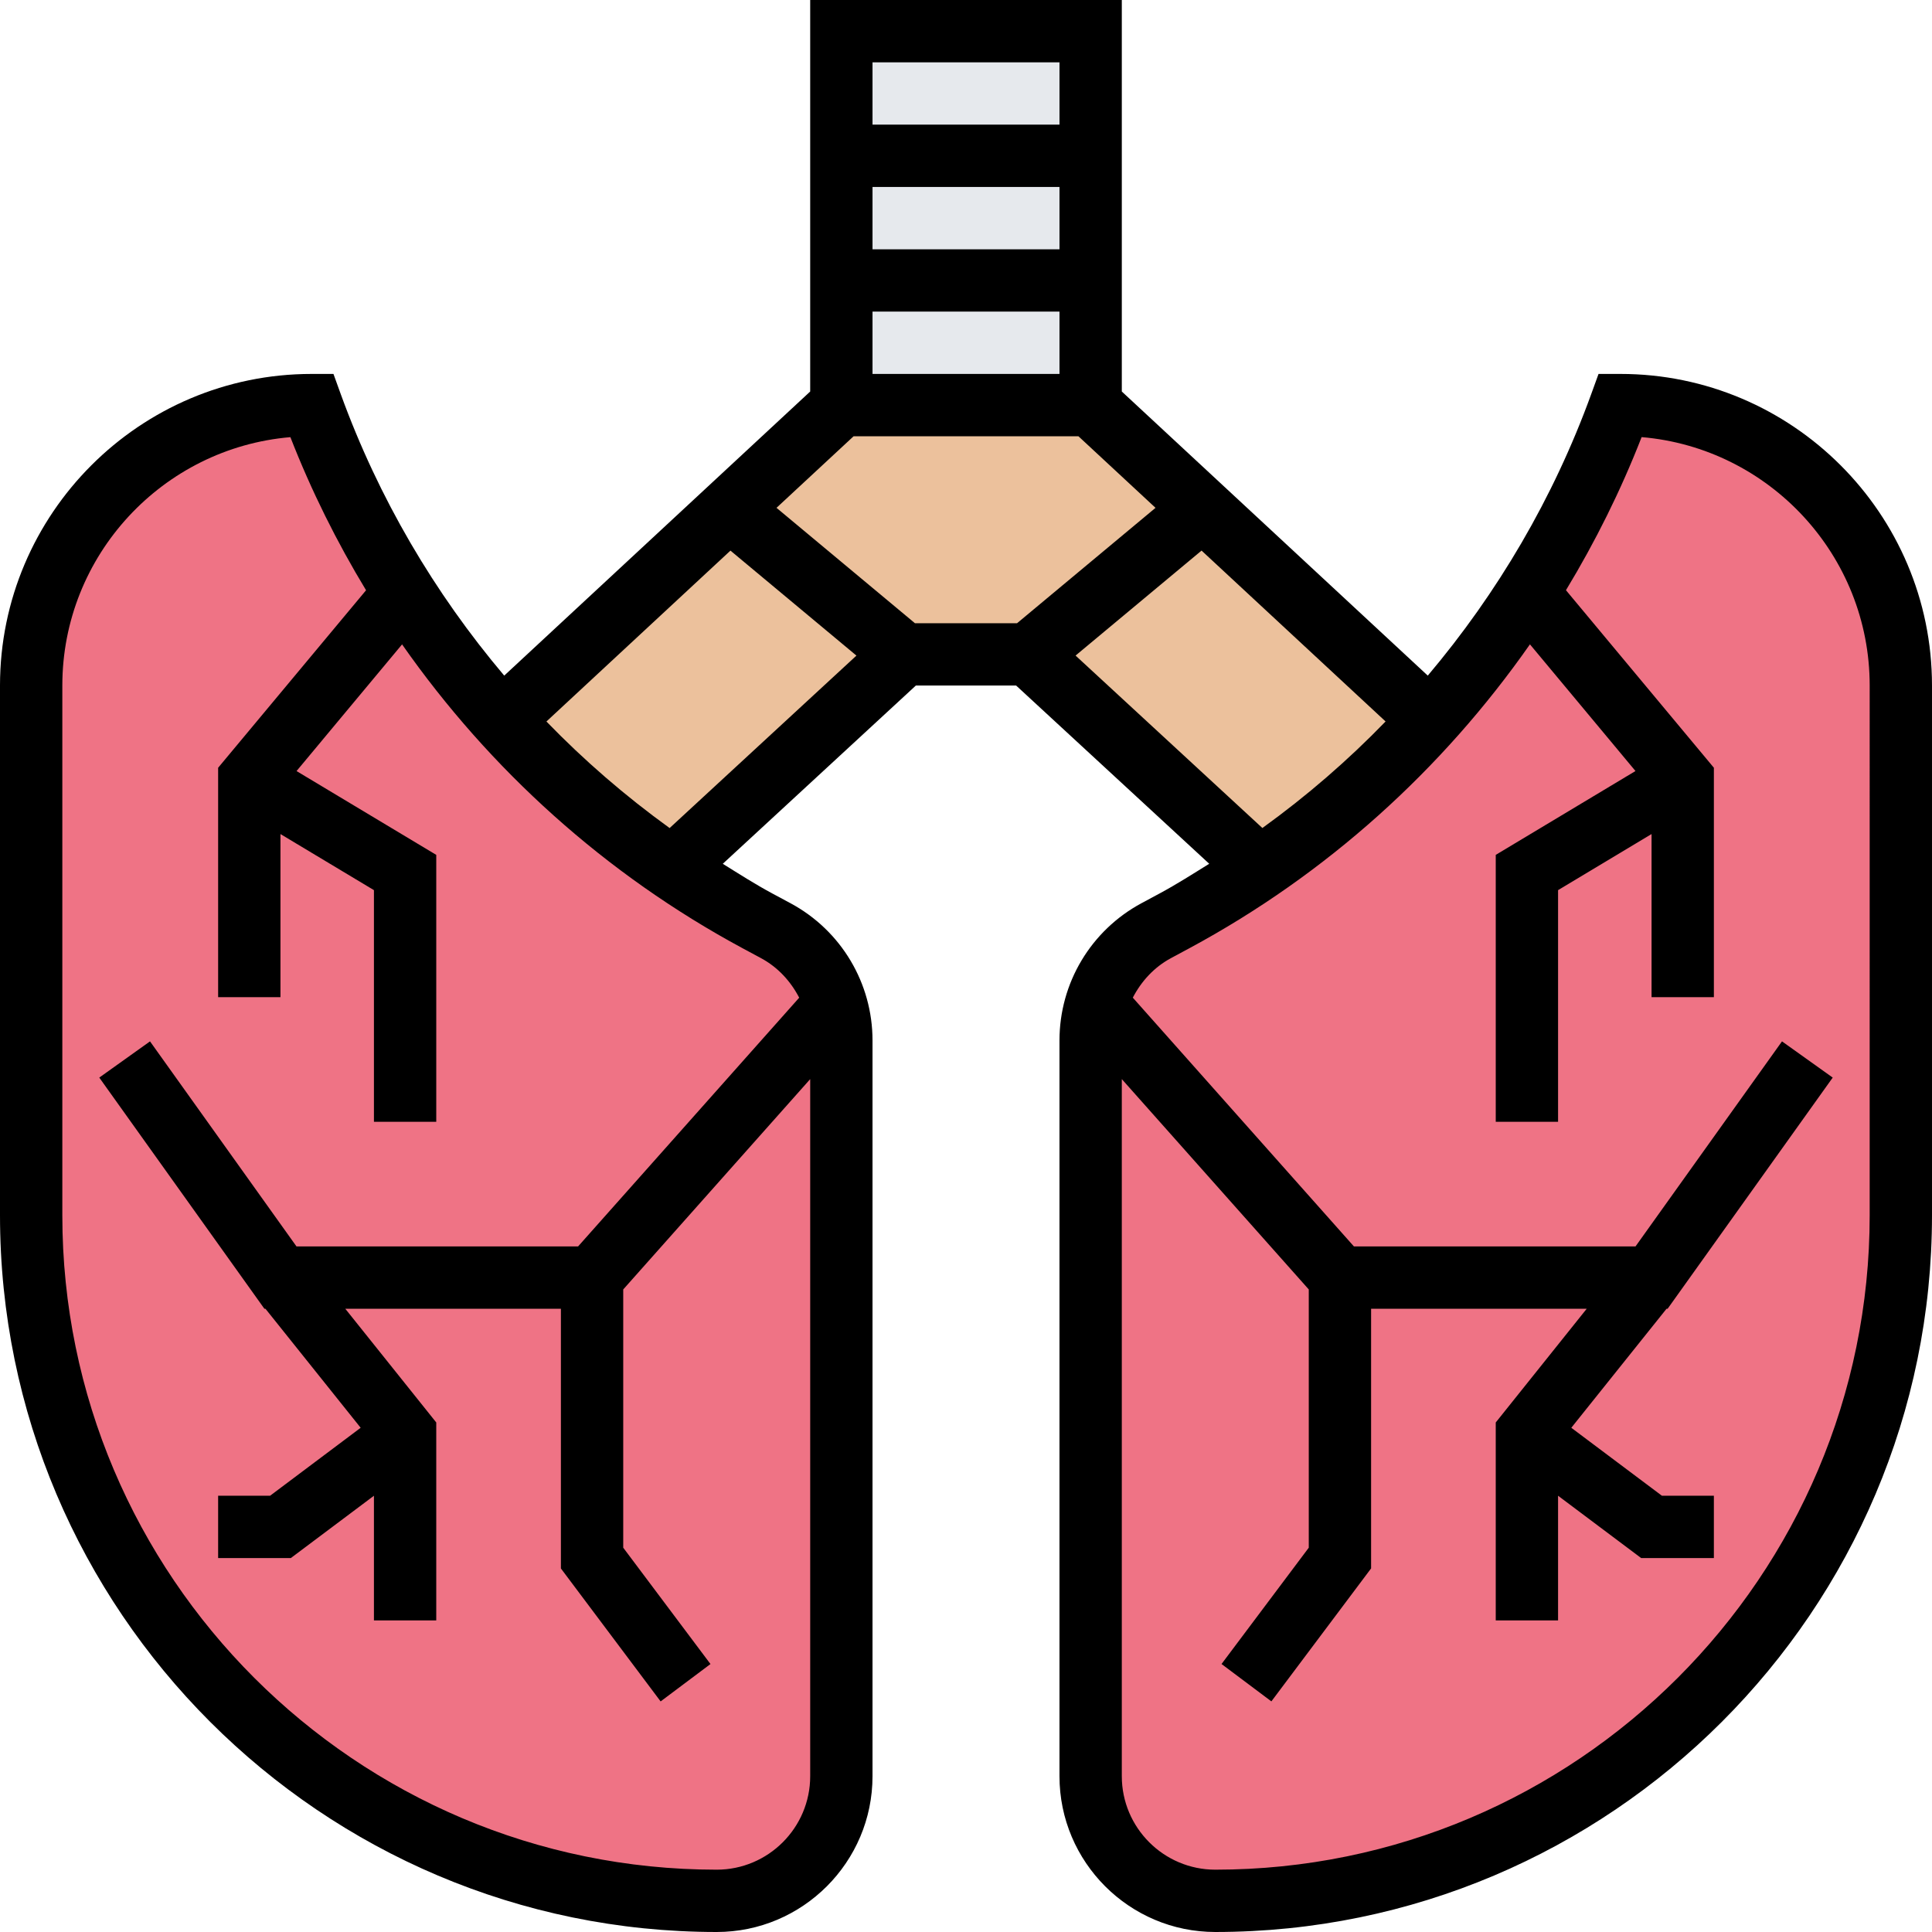
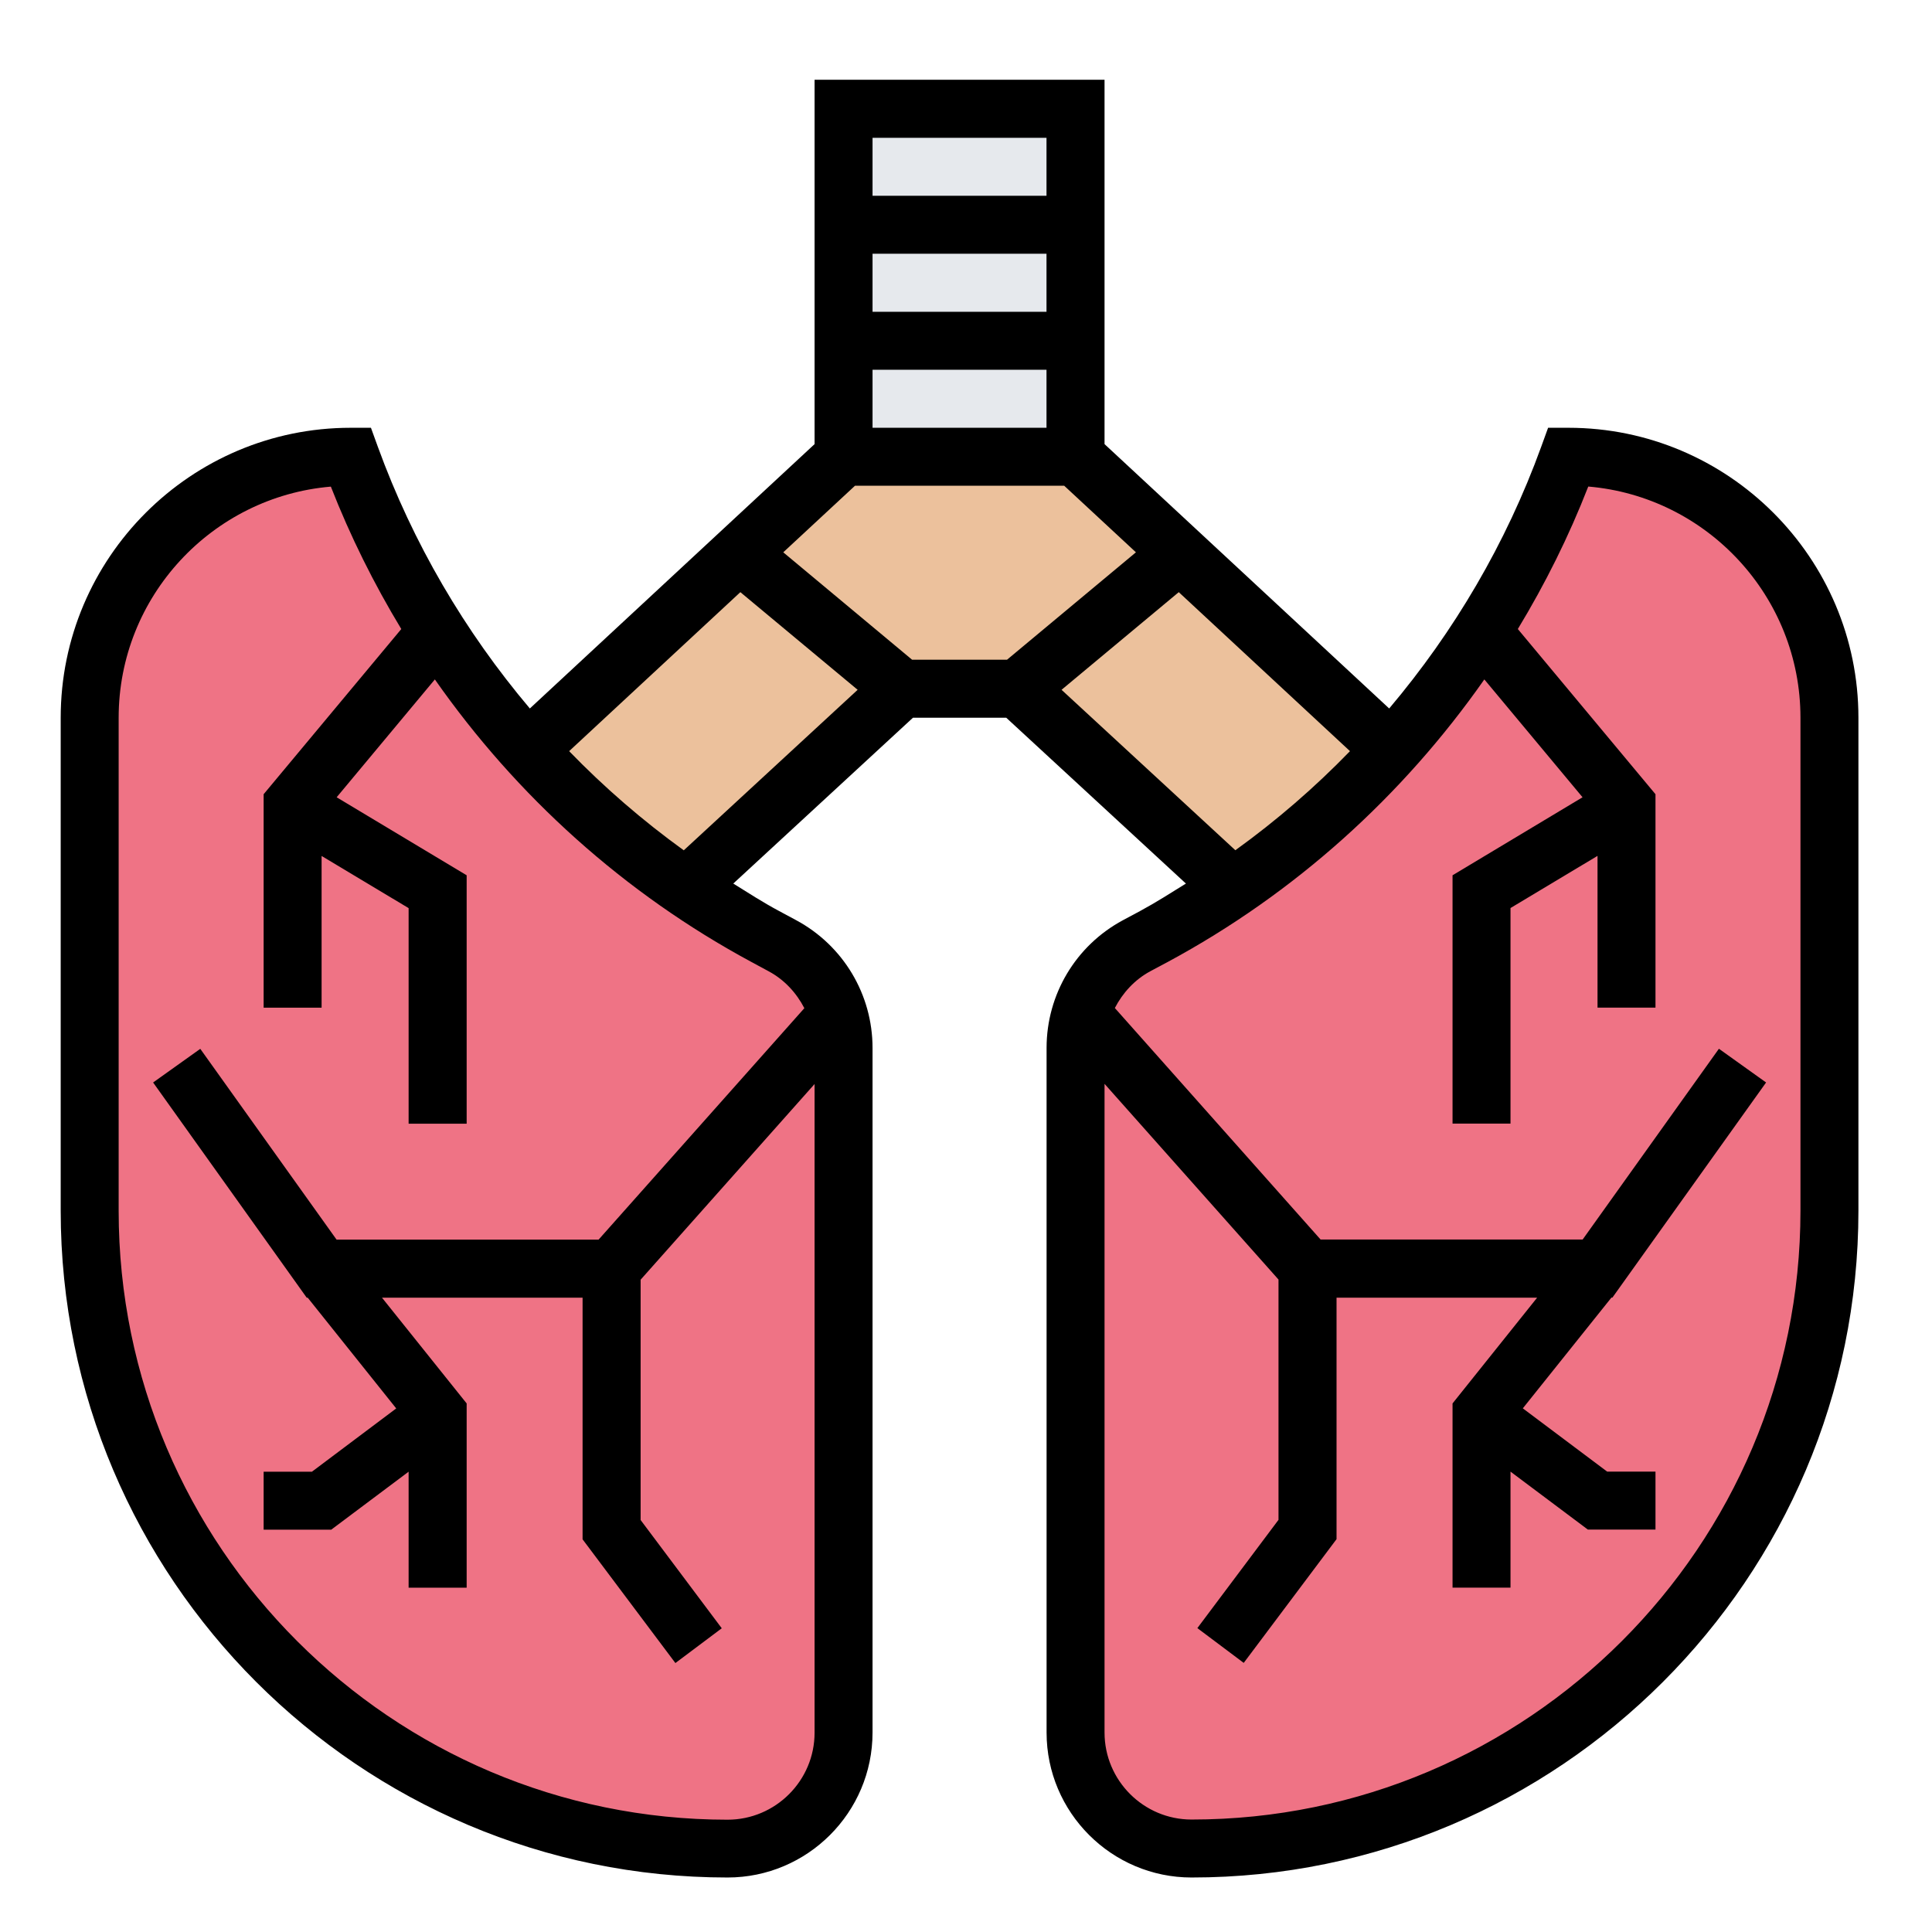
- <svg xmlns="http://www.w3.org/2000/svg" height="496pt" viewBox="0 0 496 496" width="496pt">
-   <g fill="#ecc19c">
-     <path d="m232 168-59.52 54.961c-16.082-10.883-30.719-23.68-43.68-38l58.48-54.242zm0 0" />
-     <path d="m308.719 130.719 58.48 54.242c-12.961 14.32-27.598 27.117-43.68 38l-59.52-54.961zm0 0" />
-     <path d="m280 104 28.719 26.719-44.719 37.281h-32l-44.719-37.281 28.719-26.719zm0 0" />
+ <svg xmlns="http://www.w3.org/2000/svg" id="svg22" version="1.1" width="24pt" viewBox="0 0 24 24" height="24pt">
+   <defs id="defs26" />
+   <g transform="matrix(0.04502441,0,0,0.04502441,0.7539864,0.9913273)" id="g8" fill="#ecc19c">
+     <path id="path2" d="m 232,168 -59.52,54.961 c -16.082,-10.883 -30.719,-23.68 -43.68,-38 l 58.48,-54.242 z m 0,0" />
+     <path id="path4" d="m 308.719,130.719 58.48,54.242 c -12.961,14.32 -27.598,27.117 -43.68,38 L 264,168 Z m 0,0" />
+     <path id="path6" d="M 280,104 308.719,130.719 264,168 H 232 L 187.281,130.719 216,104 Z m 0,0" />
  </g>
-   <path d="m216 8h64v32h-64zm0 0" fill="#e6e9ed" />
-   <path d="m216 72h64v32h-64zm0 0" fill="#e6e9ed" />
-   <path d="m216 40h64v32h-64zm0 0" fill="#e6e9ed" />
-   <path d="m416 104c-6.16 16.961-14.16 33.121-23.84 48.16-7.359 11.68-15.762 22.641-24.961 32.801-12.961 14.32-27.598 27.117-43.68 38-7.039 4.879-14.398 9.359-22 13.438l-4.719 2.562c-7.441 4-12.879 10.801-15.281 18.719-1.039 2.961-1.52 6.16-1.52 9.441v188.879c0 17.68 14.32 32 32 32 48.641 0 92.641-19.68 124.48-51.52 31.84-31.84 51.52-75.84 51.52-124.48v-136c0-39.762-32.238-72-72-72zm0 0" fill="#ef7385" />
-   <path d="m214.48 257.68c-2.402-7.918-7.84-14.719-15.281-18.719l-4.719-2.562c-7.602-4.078-14.961-8.559-22-13.438-16.082-10.883-30.719-23.68-43.68-38-9.199-10.16-17.602-21.121-24.961-32.801-9.68-15.039-17.68-31.199-23.84-48.16-39.762 0-72 32.238-72 72v136c0 48.641 19.68 92.641 51.52 124.48 31.84 31.84 75.84 51.52 124.48 51.52 17.68 0 32-14.32 32-32v-188.879c0-3.281-.48-6.48-1.52-9.441zm0 0" fill="#ef7385" />
-   <path d="m416 96h-5.609l-1.91 5.266c-9.672 26.605-23.984 50.941-41.93 72.184l-78.551-72.938v-100.512h-80v100.512l-78.551 72.938c-17.953-21.234-32.258-45.57-41.938-72.184l-1.902-5.266h-5.609c-44.113 0-80 35.887-80 80v136c0 101.465 82.543 184 184 184 22.055 0 40-17.945 40-40v-188.879c0-14.738-8.055-28.234-21.039-35.227l-4.723-2.535c-4.359-2.344-8.504-5-12.68-7.598l49.57-45.762h25.742l49.57 45.754c-4.176 2.598-8.32 5.246-12.672 7.59l-4.73 2.543c-12.984 6.992-21.039 20.488-21.039 35.234v188.879c0 22.055 17.945 40 40 40 101.457 0 184-82.535 184-184v-136c0-44.113-35.887-80-80-80zm-144 0h-48v-16h48zm0-32h-48v-16h48zm0-48v16h-48v-16zm-52.855 96h57.719l19.793 18.375-35.551 29.625h-26.211l-35.543-29.625zm-23.77 133.984c4.336 2.336 7.617 5.945 9.801 10.152l-56.77 63.863h-72.285l-37.609-52.648-13.023 9.297 42.391 59.352h.273l24.441 30.551-23.258 17.449h-13.336v16h18.664l21.336-16v32h16v-50.809l-23.352-29.191h55.352v66.664l25.602 34.137 12.797-9.594-22.398-29.871v-66.297l48-54v178.961c0 13.23-10.77 24-24 24-92.641 0-168-75.367-168-168v-136c0-33.457 25.809-61 58.551-63.77 5.352 13.73 11.891 26.859 19.426 39.305l-37.977 45.57v58.895h16v-41.871l24 14.398v59.473h16v-68.527l-35.871-21.52 27.094-32.52c22.531 32.191 52.242 59.062 87.434 78.016zm-55.094-60.754 47.246-43.871 32.344 26.953-47.961 44.273c-11.375-8.219-21.941-17.355-31.629-27.355zm135.848-16.926 32.344-26.953 47.246 43.871c-9.688 10.008-20.254 19.145-31.629 27.352zm203.871 143.695c0 92.633-75.359 168-168 168-13.23 0-24-10.77-24-24v-178.961l48 54v66.297l-22.398 29.863 12.797 9.594 25.602-34.137v-66.656h55.352l-23.352 29.191v50.809h16v-32l21.336 16h18.664v-16h-13.336l-23.266-17.449 24.449-30.551h.273l42.391-59.352-13.023-9.297-37.609 52.648h-72.285l-56.77-63.871c2.184-4.207 5.465-7.816 9.793-10.145l4.727-2.543c35.191-18.953 64.902-45.816 87.434-78.016l27.094 32.52-35.871 21.527v68.527h16v-59.473l24-14.398v41.871h16v-58.895l-37.977-45.578c7.543-12.449 14.074-25.574 19.426-39.305 32.742 2.777 58.551 30.32 58.551 63.777zm0 0" />
+   <path style="stroke-width:0.045" id="path10" fill="#e6e9ed" d="m 10.479,1.352 h 2.882 V 2.792 H 10.479 Z m 0,0" />
+   <path style="stroke-width:0.045" id="path12" fill="#e6e9ed" d="m 10.479,4.233 h 2.882 V 5.674 H 10.479 Z m 0,0" />
+   <path style="stroke-width:0.045" id="path14" fill="#e6e9ed" d="m 10.479,2.792 h 2.882 V 4.233 H 10.479 Z m 0,0" />
+   <path style="stroke-width:0.045" id="path16" fill="#ef7385" d="m 19.484,5.674 c -0.277,0.764 -0.638,1.491 -1.073,2.168 -0.331,0.526 -0.71,1.019 -1.124,1.477 -0.584,0.645 -1.243,1.221 -1.967,1.711 -0.317,0.22 -0.648,0.421 -0.991,0.605 l -0.212,0.115 c -0.335,0.18 -0.58,0.486 -0.688,0.843 -0.047,0.133 -0.068,0.277 -0.068,0.425 v 8.504 c 0,0.796 0.645,1.441 1.441,1.441 2.19,0 4.171,-0.886 5.605,-2.32 1.434,-1.434 2.32,-3.415 2.32,-5.605 V 8.916 c 0,-1.79 -1.452,-3.242 -3.242,-3.242 z m 0,0" />
+   <path style="stroke-width:0.045" id="path18" fill="#ef7385" d="M 10.411,12.593 C 10.303,12.237 10.058,11.931 9.723,11.75 L 9.51,11.635 C 9.168,11.451 8.837,11.25 8.52,11.03 7.796,10.54 7.137,9.964 6.553,9.319 6.139,8.862 5.761,8.368 5.429,7.842 4.993,7.165 4.633,6.438 4.356,5.674 c -1.79,0 -3.242,1.452 -3.242,3.242 v 6.123 c 0,2.19 0.886,4.171 2.32,5.605 1.434,1.434 3.415,2.32 5.605,2.32 0.796,0 1.441,-0.645 1.441,-1.441 v -8.504 c 0,-0.148 -0.022,-0.292 -0.068,-0.425 z m 0,0" />
+   <path style="stroke-width:0.045" id="path20" d="m 19.484,5.314 h -0.253 l -0.086,0.237 c -0.435,1.198 -1.08,2.294 -1.888,3.25 L 13.721,5.517 V 0.991 H 10.119 V 5.517 L 6.582,8.801 C 5.774,7.845 5.13,6.749 4.694,5.551 L 4.608,5.314 H 4.356 c -1.986,0 -3.602,1.616 -3.602,3.602 v 6.123 c 0,4.568 3.716,8.284 8.284,8.284 0.993,0 1.801,-0.808 1.801,-1.801 v -8.504 c 0,-0.664 -0.363,-1.271 -0.947,-1.586 L 9.68,11.318 C 9.483,11.213 9.297,11.093 9.109,10.976 L 11.341,8.916 h 1.159 l 2.232,2.06 c -0.188,0.117 -0.375,0.236 -0.571,0.342 l -0.213,0.114 c -0.585,0.315 -0.947,0.922 -0.947,1.586 v 8.504 c 0,0.993 0.808,1.801 1.801,1.801 4.568,0 8.284,-3.716 8.284,-8.284 V 8.916 c 0,-1.986 -1.616,-3.602 -3.602,-3.602 z m -6.484,0 H 10.839 V 4.593 h 2.161 z m 0,-1.441 H 10.839 V 3.152 h 2.161 z m 0,-2.161 V 2.432 H 10.839 V 1.712 Z M 10.621,6.034 h 2.599 l 0.891,0.827 -1.601,1.334 H 11.33 L 9.73,6.861 Z M 9.551,12.067 c 0.195,0.105 0.343,0.268 0.441,0.457 L 7.436,15.399 H 4.181 L 2.488,13.029 1.902,13.447 3.81,16.12 h 0.012 l 1.1,1.376 -1.047,0.786 h -0.6 v 0.72 h 0.84 l 0.961,-0.72 v 1.441 H 5.797 V 17.434 L 4.745,16.12 h 2.492 v 3.002 l 1.153,1.537 0.576,-0.432 -1.008,-1.345 v -2.985 l 2.161,-2.431 v 8.058 c 0,0.596 -0.485,1.081 -1.081,1.081 -4.171,0 -7.564,-3.393 -7.564,-7.564 V 8.916 c 0,-1.506 1.162,-2.746 2.636,-2.871 C 4.352,6.663 4.646,7.254 4.985,7.814 L 3.275,9.866 v 2.652 h 0.72 v -1.885 l 1.081,0.648 v 2.678 H 5.797 V 10.873 L 4.182,9.904 5.402,8.44 C 6.416,9.889 7.754,11.099 9.338,11.952 Z M 7.07,9.331 9.197,7.356 10.654,8.569 8.494,10.563 C 7.982,10.193 7.506,9.781 7.07,9.331 Z M 13.187,8.569 14.643,7.356 16.77,9.331 C 16.334,9.781 15.858,10.193 15.346,10.562 Z m 9.179,6.47 c 0,4.171 -3.393,7.564 -7.564,7.564 -0.596,0 -1.081,-0.485 -1.081,-1.081 v -8.058 l 2.161,2.431 v 2.985 l -1.008,1.345 0.576,0.432 1.153,-1.537 V 16.12 h 2.492 l -1.051,1.314 v 2.288 h 0.72 v -1.441 l 0.961,0.72 h 0.84 v -0.72 h -0.6 l -1.048,-0.786 1.101,-1.376 h 0.012 l 1.909,-2.672 -0.586,-0.419 -1.693,2.37 h -3.255 l -2.556,-2.876 c 0.098,-0.189 0.246,-0.352 0.441,-0.457 L 14.502,11.952 C 16.086,11.099 17.424,9.889 18.439,8.44 l 1.22,1.464 -1.615,0.969 v 3.085 h 0.72 v -2.678 l 1.081,-0.648 v 1.885 h 0.72 V 9.866 L 18.855,7.814 c 0.34,-0.561 0.634,-1.151 0.875,-1.77 1.474,0.125 2.636,1.365 2.636,2.872 z m 0,0" />
</svg>
